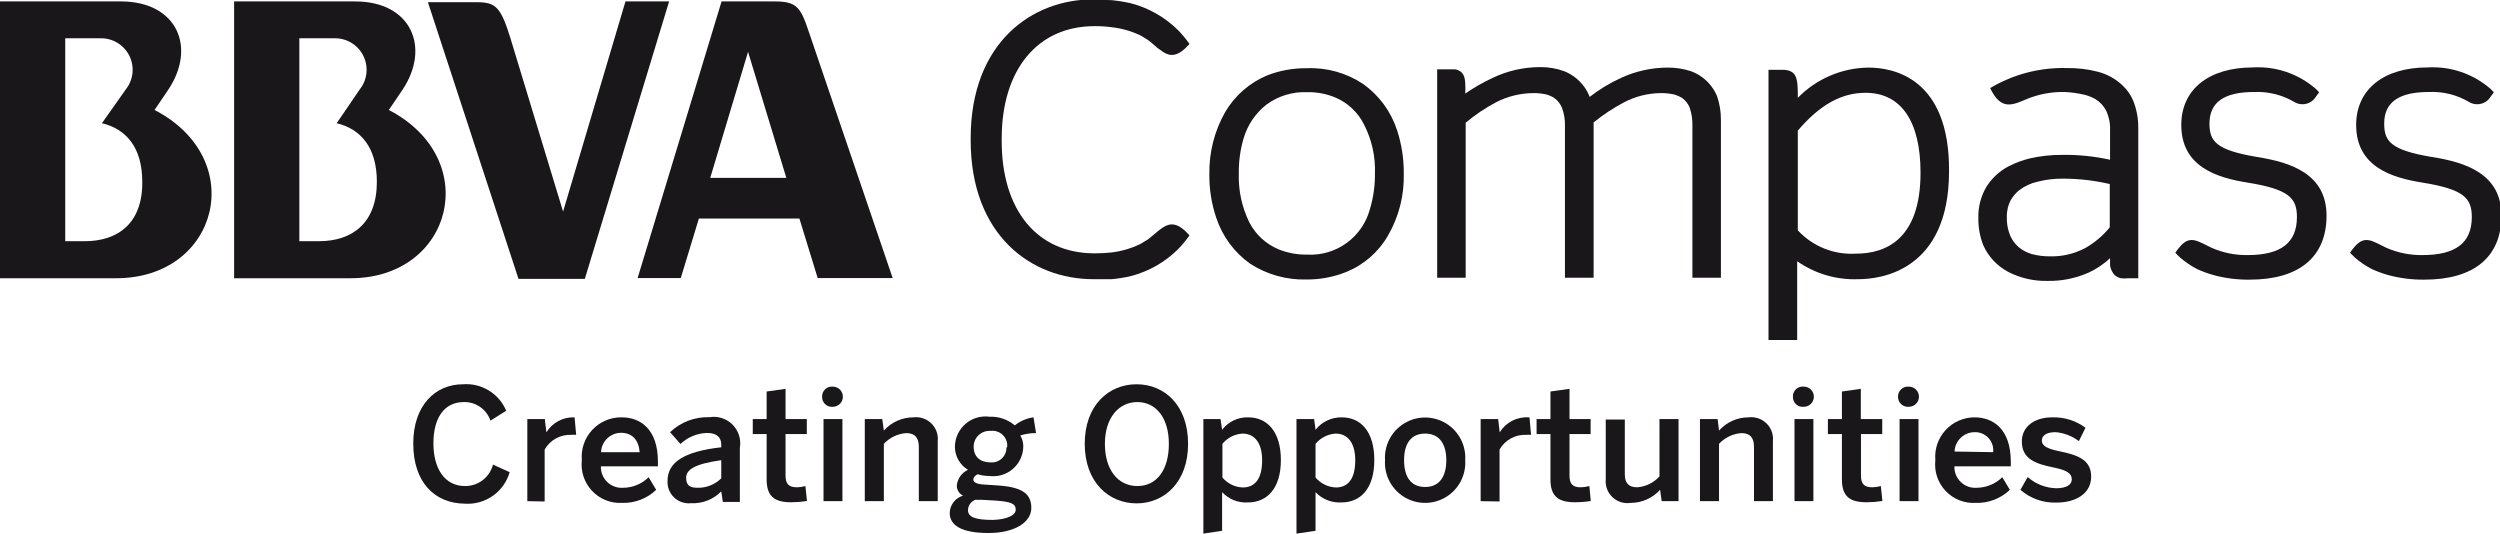
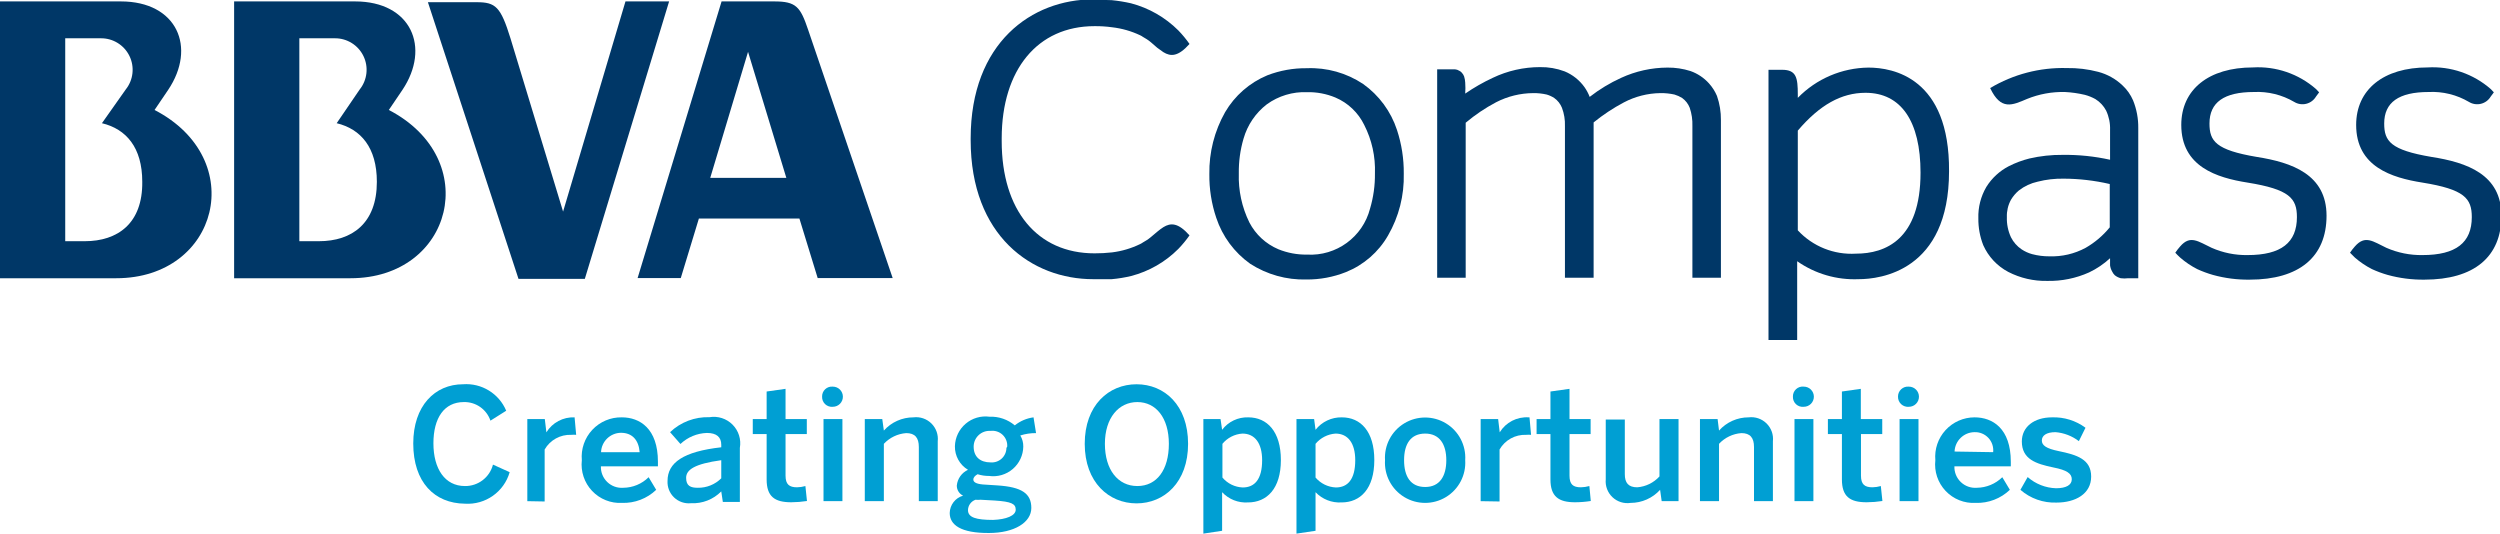
<svg xmlns="http://www.w3.org/2000/svg" id="Capa_1" data-name="Capa 1" viewBox="0 0 158.68 33.87">
  <defs>
-     <style>.cls-1{fill:#1a171b;}</style>
+     <style>.cls-1{fill:#003767;}.cls-2{fill:#009fd3;}</style>
  </defs>
  <path class="cls-1" d="M136.13,21.86a6.37,6.37,0,0,0-4.49,1.92v-.21c0-1.07-.09-1.57-1-1.57h-.86V39.15h1.82v-5a6.33,6.33,0,0,0,3.91,1.14c1.34,0,5.73-.5,5.73-6.85C141.28,22.5,137.68,21.86,136.13,21.86Zm-.8,11.81a4.65,4.65,0,0,1-3.69-1.48V25.86c1.39-1.63,2.76-2.4,4.3-2.4,2.25,0,3.49,1.8,3.49,5.07C139.43,32.78,137.2,33.67,135.33,33.67Z" transform="translate(-17.53 -17.57)" />
  <path class="cls-1" d="M152.26,23a3.57,3.57,0,0,0-1.55-.87,7.41,7.41,0,0,0-2-.24,9,9,0,0,0-4.86,1.27c.68,1.44,1.4,1.09,2.34.69a6,6,0,0,1,2.41-.44,7.08,7.08,0,0,1,1.26.18,2.93,2.93,0,0,1,.67.27,1.9,1.9,0,0,1,.68.73,2.65,2.65,0,0,1,.25,1.23v1.89a13.06,13.06,0,0,0-3-.31,9,9,0,0,0-2.12.23,6.21,6.21,0,0,0-1.31.49,3.67,3.67,0,0,0-1.42,1.31,3.72,3.72,0,0,0-.51,2,4.52,4.52,0,0,0,.31,1.7,3.55,3.55,0,0,0,1.59,1.7,5.17,5.17,0,0,0,2.47.57h0a6.17,6.17,0,0,0,2.66-.54,5.37,5.37,0,0,0,1.33-.9c0,.18,0,.32,0,.45a1.06,1.06,0,0,0,.13.39.81.81,0,0,0,.17.24,1,1,0,0,0,.38.19,1.78,1.78,0,0,0,.47,0h.64V25.71a4.54,4.54,0,0,0-.33-1.77A2.83,2.83,0,0,0,152.26,23Zm-.82,9a5.52,5.52,0,0,1-1.53,1.3,4.52,4.52,0,0,1-2.3.54,4.19,4.19,0,0,1-1.1-.14,2.34,2.34,0,0,1-.66-.3,2,2,0,0,1-.68-.77,2.83,2.83,0,0,1-.26-1.28,2.13,2.13,0,0,1,.26-1.1,2.31,2.31,0,0,1,.5-.59,3,3,0,0,1,1.2-.56,6.21,6.21,0,0,1,1.64-.19,13.17,13.17,0,0,1,2.93.34Z" transform="translate(-17.53 -17.57)" />
  <path class="cls-1" d="M87,19.23a7.59,7.59,0,0,1,1.11.07,5.69,5.69,0,0,1,1.79.51l0,0a1,1,0,0,1,.17.1l.25.15h0l.13.09.15.12.38.33.39.28c.47.29.94.29,1.66-.52a7.07,7.07,0,0,0-.71-.86,6.65,6.65,0,0,0-3-1.72h0a9.88,9.88,0,0,0-1.23-.2c-.36,0-.75-.05-1.18-.05-3.87,0-7.77,2.73-7.77,8.83v.1c0,6.1,3.9,8.83,7.77,8.83.43,0,.82,0,1.18,0a8.32,8.32,0,0,0,1.23-.2h0a6.55,6.55,0,0,0,3-1.72,7.07,7.07,0,0,0,.71-.86c-.72-.81-1.19-.81-1.66-.52a3.89,3.89,0,0,0-.39.29l-.38.32-.15.12-.13.09h0l-.25.15a1,1,0,0,1-.17.1l0,0a5.66,5.66,0,0,1-1.79.53,9.41,9.41,0,0,1-1.11.06c-3.63,0-5.89-2.73-5.89-7.12v-.2C81.12,22,83.38,19.23,87,19.23Z" transform="translate(-17.53 -17.57)" />
  <path class="cls-1" d="M160.77,27.53c-2.6-.44-3-1-3-2.12,0-1.34.92-2,2.82-2a4.62,4.62,0,0,1,2.56.63,1,1,0,0,0,1.38-.34,3.16,3.16,0,0,0,.2-.27l-.2-.21a5.58,5.58,0,0,0-4-1.37c-2.81,0-4.55,1.4-4.55,3.65,0,2.65,2.25,3.35,4.21,3.66,2.66.43,3.13,1,3.13,2.19,0,1.62-1,2.41-3.13,2.41a5.43,5.43,0,0,1-2.28-.46h0c-.87-.41-1.36-.83-2-.09a3.74,3.74,0,0,0-.31.4c.08.09.18.19.31.31a5.39,5.39,0,0,0,1.08.73,7.07,7.07,0,0,0,1,.37,8.3,8.3,0,0,0,2.33.3c3.14,0,4.88-1.44,4.88-4.06S163,27.88,160.77,27.53Z" transform="translate(-17.53 -17.57)" />
  <path class="cls-1" d="M171.86,27.53c-2.6-.44-3-1-3-2.12,0-1.34.92-2,2.82-2a4.59,4.59,0,0,1,2.56.63,1,1,0,0,0,1.38-.34l.2-.27-.2-.21a5.59,5.59,0,0,0-4-1.37c-2.8,0-4.54,1.4-4.54,3.65,0,2.65,2.25,3.35,4.21,3.66,2.66.43,3.13,1,3.13,2.19,0,1.62-1,2.41-3.13,2.41a5.48,5.48,0,0,1-2.29-.46h0c-.86-.41-1.35-.83-2-.09a3.74,3.74,0,0,0-.31.4l.31.31a5.39,5.39,0,0,0,1.08.73,6.9,6.9,0,0,0,1,.37,8.41,8.41,0,0,0,2.33.3c3.15,0,4.89-1.44,4.89-4.06S174.11,27.88,171.86,27.53Z" transform="translate(-17.53 -17.57)" />
  <path class="cls-1" d="M104.05,22.9a6,6,0,0,0-3.57-1,6.75,6.75,0,0,0-2.51.45,5.59,5.59,0,0,0-2.68,2.34,7.73,7.73,0,0,0-1,3.93,8.36,8.36,0,0,0,.44,2.78,5.83,5.83,0,0,0,2.15,2.91,6.28,6.28,0,0,0,3.57,1,6.64,6.64,0,0,0,2.51-.47,5.39,5.39,0,0,0,2.67-2.32,7.46,7.46,0,0,0,1-3.93,8.61,8.61,0,0,0-.43-2.77A5.8,5.8,0,0,0,104.05,22.9Zm.44,7.91a3.9,3.9,0,0,1-4,2.92,4.65,4.65,0,0,1-1.82-.34,3.7,3.7,0,0,1-1.84-1.7,6.57,6.57,0,0,1-.67-3.11,7.43,7.43,0,0,1,.3-2.21,4.21,4.21,0,0,1,1.48-2.18,4.09,4.09,0,0,1,2.55-.77,4.45,4.45,0,0,1,1.8.34,3.6,3.6,0,0,1,1.83,1.74,6.27,6.27,0,0,1,.68,3.08A7.52,7.52,0,0,1,104.49,30.81Z" transform="translate(-17.53 -17.57)" />
  <path class="cls-1" d="M126,22.86a2.87,2.87,0,0,0-1.17-.78,4.65,4.65,0,0,0-1.46-.22,7.11,7.11,0,0,0-2.94.65,10,10,0,0,0-2,1.21,2.81,2.81,0,0,0-.33-.62,2.92,2.92,0,0,0-1.26-1,4.23,4.23,0,0,0-1.56-.27,6.94,6.94,0,0,0-3,.68,12.07,12.07,0,0,0-1.75,1v0a4.73,4.73,0,0,0,0-.7,1.59,1.59,0,0,0-.07-.39.69.69,0,0,0-.15-.24.45.45,0,0,0-.16-.12.58.58,0,0,0-.27-.09l-.27,0h-.86V35.2h1.81V25.36a10.89,10.89,0,0,1,1.93-1.3,5.21,5.21,0,0,1,2.36-.58,3.63,3.63,0,0,1,.85.09,1.78,1.78,0,0,1,.48.22,1.4,1.4,0,0,1,.49.62,3,3,0,0,1,.19,1.16V35.2h1.82V25.34a11.81,11.81,0,0,1,1.92-1.27,5.11,5.11,0,0,1,2.31-.59,3.9,3.9,0,0,1,.9.09,2,2,0,0,1,.49.22,1.38,1.38,0,0,1,.48.62,3.27,3.27,0,0,1,.17,1.16V35.2h1.81v-10a4.52,4.52,0,0,0-.25-1.54A2.86,2.86,0,0,0,126,22.86Z" transform="translate(-17.53 -17.57)" />
  <path class="cls-1" d="M68.82,19.45c-.49-1.45-.76-1.79-2.14-1.79H63.33L58,35.22h2.74l1.15-3.78h6.38l1.16,3.78h4.76Zm-6.21,9.41,2.4-8,2.43,8Z" transform="translate(-17.53 -17.57)" />
  <path class="cls-1" d="M42.21,24.55l.86-1.27c1.81-2.7.56-5.62-3-5.62H32.39V35.23h7.39C46.26,35.23,48.21,27.67,42.21,24.55Zm-4.44,8.33H36.53V20h2.25a2,2,0,0,1,1.58,3.25L38.9,25.39c1.53.37,2.55,1.54,2.55,3.72C41.45,31.75,39.87,32.88,37.77,32.88Z" transform="translate(-17.53 -17.57)" />
  <path class="cls-1" d="M27.34,24.55l.86-1.27c1.82-2.7.57-5.62-3-5.62H17.53V35.23h7.38C31.4,35.23,33.36,27.67,27.34,24.55Zm-4.43,8.33H21.67V20h2.25a2,2,0,0,1,1.59,3.25L24,25.39c1.54.37,2.56,1.54,2.56,3.72C26.59,31.75,25,32.88,22.91,32.88Z" transform="translate(-17.53 -17.57)" />
  <path class="cls-1" d="M57.23,17.66,53.27,31,49.93,20c-.62-2-.94-2.29-2.14-2.29h-3.1l5.75,17.56h4.21L60,17.66Z" transform="translate(-17.53 -17.57)" />
-   <path class="cls-1" d="M43.76,45.72c0-2.39,1.37-3.76,3.16-3.76a2.75,2.75,0,0,1,2.74,1.68l-1,.63a1.74,1.74,0,0,0-1.69-1.18c-1.24,0-1.93,1-1.93,2.62s.73,2.71,2,2.71a1.81,1.81,0,0,0,1.78-1.36l1.06.48a2.77,2.77,0,0,1-2.84,2C45.11,49.52,43.76,48.18,43.76,45.72Z" transform="translate(-17.53 -17.57)" />
-   <path class="cls-1" d="M51,49.38V44.17h1.11l.1.84h0A2,2,0,0,1,54,44.06h0l.1,1.11a1.56,1.56,0,0,0-.31,0,1.86,1.86,0,0,0-1.69.93v3.3Z" transform="translate(-17.53 -17.57)" />
-   <path class="cls-1" d="M54.46,46.78A2.5,2.5,0,0,1,57,44.06c1.13,0,2.29.7,2.29,2.82v.29H55.67a1.32,1.32,0,0,0,1.42,1.36,2.31,2.31,0,0,0,1.61-.67l.48.8a3,3,0,0,1-2.16.83A2.44,2.44,0,0,1,54.46,46.78Zm3.67-.51c-.06-.76-.46-1.23-1.19-1.23a1.28,1.28,0,0,0-1.26,1.23Z" transform="translate(-17.53 -17.57)" />
-   <path class="cls-1" d="M59.9,48.09c0-1.15,1-1.86,3.41-2.13V45.8c0-.48-.29-.75-.91-.75a2.56,2.56,0,0,0-1.68.7L60.06,45a3.46,3.46,0,0,1,2.5-.95A1.68,1.68,0,0,1,64.49,46v3.43H63.41l-.1-.67a2.52,2.52,0,0,1-1.92.75A1.35,1.35,0,0,1,59.9,48.09Zm3.41-.16V46.78c-1.68.23-2.23.6-2.23,1.12s.29.63.74.63A2.07,2.07,0,0,0,63.31,47.93Z" transform="translate(-17.53 -17.57)" />
-   <path class="cls-1" d="M66.19,48V45.12h-.88v-.95h.88V42.42l1.2-.17v1.92h1.35v.95H67.39v2.64c0,.56.24.74.73.74a2,2,0,0,0,.53-.08l.1.95a6.75,6.75,0,0,1-1,.08C66.69,49.45,66.19,49.08,66.19,48Z" transform="translate(-17.53 -17.57)" />
-   <path class="cls-1" d="M69.71,42.75a.62.62,0,0,1,.68-.64.64.64,0,1,1,0,1.28A.62.62,0,0,1,69.71,42.75Zm.09,6.63V44.17H71v5.21Z" transform="translate(-17.53 -17.57)" />
-   <path class="cls-1" d="M72.42,49.38V44.17h1.11l.1.73a2.51,2.51,0,0,1,1.88-.84,1.38,1.38,0,0,1,1.54,1.52v3.8h-1.2V45.94c0-.58-.24-.88-.8-.88a2.16,2.16,0,0,0-1.42.68v3.64Z" transform="translate(-17.53 -17.57)" />
-   <path class="cls-1" d="M77.81,50.13a1.17,1.17,0,0,1,.85-1.1.7.7,0,0,1-.4-.64,1.23,1.23,0,0,1,.71-1,1.71,1.71,0,0,1-.83-1.5,1.94,1.94,0,0,1,2.2-1.87,2.33,2.33,0,0,1,1.6.55,2.4,2.4,0,0,1,1.19-.51l.16,1a3.19,3.19,0,0,0-1,.15,1.32,1.32,0,0,1,.19.71,1.91,1.91,0,0,1-2.17,1.86,2.38,2.38,0,0,1-.73-.11c-.16.09-.27.2-.27.34s.14.27.6.31l.93.06c1.54.1,2.15.51,2.15,1.43s-1.08,1.59-2.69,1.59C78.52,51.41,77.81,50.89,77.81,50.13ZM82,49.92c0-.37-.27-.51-1.33-.58l-.9-.05a1.73,1.73,0,0,1-.32,0,.71.71,0,0,0-.48.66c0,.47.53.62,1.59.62C81.4,50.54,82,50.3,82,49.92Zm-.54-4a.94.94,0,0,0-1.06-1,1,1,0,0,0-1.07,1c0,.64.41,1,1.08,1A.93.93,0,0,0,81.41,46Z" transform="translate(-17.53 -17.57)" />
-   <path class="cls-1" d="M86.38,45.74c0-2.45,1.52-3.78,3.29-3.78s3.27,1.33,3.27,3.78-1.52,3.78-3.27,3.78S86.38,48.19,86.38,45.74Zm5.34,0c0-1.65-.82-2.65-2-2.65s-2.06,1-2.06,2.65.83,2.68,2.06,2.68S91.72,47.4,91.72,45.74Z" transform="translate(-17.53 -17.57)" />
-   <path class="cls-1" d="M93.91,51.44V44.17H95l.1.68a2,2,0,0,1,1.66-.79c1.19,0,2.07.89,2.07,2.71s-.89,2.69-2.09,2.69a2.06,2.06,0,0,1-1.64-.65v2.45Zm3.73-4.66c0-1.09-.47-1.69-1.25-1.69a1.8,1.8,0,0,0-1.27.65v2.14a1.77,1.77,0,0,0,1.29.63C97.16,48.51,97.64,48,97.64,46.78Z" transform="translate(-17.53 -17.57)" />
-   <path class="cls-1" d="M99.82,51.44V44.17h1.12l.09.68a2.07,2.07,0,0,1,1.67-.79c1.19,0,2.06.89,2.06,2.71s-.88,2.69-2.08,2.69a2.1,2.1,0,0,1-1.65-.65v2.45Zm3.73-4.66c0-1.09-.47-1.69-1.25-1.69a1.82,1.82,0,0,0-1.27.65v2.14a1.79,1.79,0,0,0,1.29.63C103.07,48.51,103.55,48,103.55,46.78Z" transform="translate(-17.53 -17.57)" />
-   <path class="cls-1" d="M105.44,46.78a2.55,2.55,0,1,1,5.09,0,2.55,2.55,0,1,1-5.09,0Zm3.89,0c0-1-.42-1.69-1.34-1.69s-1.34.66-1.34,1.69.41,1.7,1.34,1.7S109.33,47.78,109.33,46.78Z" transform="translate(-17.53 -17.57)" />
-   <path class="cls-1" d="M111.51,49.38V44.17h1.11l.1.84h0a2,2,0,0,1,1.84-.95h.05l.1,1.11a1.56,1.56,0,0,0-.31,0,1.86,1.86,0,0,0-1.69.93v3.3Z" transform="translate(-17.53 -17.57)" />
-   <path class="cls-1" d="M115.94,48V45.12h-.88v-.95h.88V42.42l1.21-.17v1.92h1.34v.95h-1.34v2.64c0,.56.23.74.72.74a2.12,2.12,0,0,0,.54-.08l.09.95a6.61,6.61,0,0,1-1,.08C116.45,49.45,115.94,49.08,115.94,48Z" transform="translate(-17.53 -17.57)" />
-   <path class="cls-1" d="M119.45,48v-3.8h1.21v3.47c0,.55.23.83.79.83a2.13,2.13,0,0,0,1.41-.69V44.17h1.21v5.21H123l-.1-.72a2.53,2.53,0,0,1-1.87.83A1.38,1.38,0,0,1,119.45,48Z" transform="translate(-17.53 -17.57)" />
-   <path class="cls-1" d="M125.43,49.38V44.17h1.12l.09.73a2.51,2.51,0,0,1,1.88-.84,1.38,1.38,0,0,1,1.54,1.52v3.8h-1.2V45.94c0-.58-.24-.88-.8-.88a2.16,2.16,0,0,0-1.42.68v3.64Z" transform="translate(-17.53 -17.57)" />
-   <path class="cls-1" d="M131.33,42.75a.62.62,0,0,1,.69-.64.64.64,0,1,1,0,1.28A.62.62,0,0,1,131.33,42.75Zm.1,6.63V44.17h1.2v5.21Z" transform="translate(-17.53 -17.57)" />
-   <path class="cls-1" d="M134.44,48V45.12h-.89v-.95h.89V42.42l1.2-.17v1.92H137v.95h-1.35v2.64c0,.56.24.74.73.74a2.11,2.11,0,0,0,.53-.08l.1.95a6.78,6.78,0,0,1-1,.08C134.94,49.45,134.44,49.08,134.44,48Z" transform="translate(-17.53 -17.57)" />
-   <path class="cls-1" d="M138,42.75a.63.63,0,0,1,.69-.64.64.64,0,1,1,0,1.28A.63.63,0,0,1,138,42.75Zm.1,6.63V44.17h1.2v5.21Z" transform="translate(-17.53 -17.57)" />
-   <path class="cls-1" d="M140.37,46.78a2.5,2.5,0,0,1,2.49-2.72c1.14,0,2.3.7,2.3,2.82v.29h-3.58A1.32,1.32,0,0,0,143,48.53a2.35,2.35,0,0,0,1.62-.67l.48.8a3,3,0,0,1-2.17.83A2.44,2.44,0,0,1,140.37,46.78Zm3.67-.51A1.15,1.15,0,0,0,142.85,45a1.28,1.28,0,0,0-1.26,1.23Z" transform="translate(-17.53 -17.57)" />
-   <path class="cls-1" d="M145.77,48.66l.46-.81a2.86,2.86,0,0,0,1.8.71c.65,0,1-.21,1-.57s-.3-.58-1.17-.75c-1.1-.23-2-.52-2-1.65,0-.92.77-1.53,1.92-1.53a3.37,3.37,0,0,1,2.12.66l-.42.85A2.83,2.83,0,0,0,148,45c-.59,0-.87.22-.87.53s.28.51,1.06.67c1.17.24,2.07.52,2.07,1.62s-1,1.65-2.2,1.65A3.3,3.3,0,0,1,145.77,48.66Z" transform="translate(-17.53 -17.57)" />
+   <path class="cls-2" d="M43.76,45.72c0-2.39,1.37-3.76,3.16-3.76a2.75,2.75,0,0,1,2.74,1.68l-1,.63a1.74,1.74,0,0,0-1.69-1.18c-1.24,0-1.93,1-1.93,2.62s.73,2.71,2,2.71a1.81,1.81,0,0,0,1.78-1.36l1.06.48a2.77,2.77,0,0,1-2.84,2C45.11,49.52,43.76,48.18,43.76,45.72Z" transform="translate(-17.53 -17.57)" />
+   <path class="cls-2" d="M51,49.38V44.17h1.11l.1.84h0A2,2,0,0,1,54,44.06h0l.1,1.11a1.56,1.56,0,0,0-.31,0,1.86,1.86,0,0,0-1.69.93v3.3Z" transform="translate(-17.53 -17.57)" />
+   <path class="cls-2" d="M54.46,46.78A2.5,2.5,0,0,1,57,44.06c1.13,0,2.29.7,2.29,2.82v.29H55.67a1.32,1.32,0,0,0,1.42,1.36,2.31,2.31,0,0,0,1.61-.67l.48.8a3,3,0,0,1-2.16.83A2.44,2.44,0,0,1,54.46,46.78Zm3.67-.51c-.06-.76-.46-1.23-1.19-1.23a1.28,1.28,0,0,0-1.26,1.23Z" transform="translate(-17.53 -17.57)" />
+   <path class="cls-2" d="M59.9,48.09c0-1.15,1-1.86,3.41-2.13V45.8c0-.48-.29-.75-.91-.75a2.56,2.56,0,0,0-1.68.7L60.06,45a3.46,3.46,0,0,1,2.5-.95A1.68,1.68,0,0,1,64.49,46v3.43H63.41l-.1-.67a2.52,2.52,0,0,1-1.92.75A1.35,1.35,0,0,1,59.9,48.09Zm3.41-.16V46.78c-1.68.23-2.23.6-2.23,1.12s.29.63.74.63A2.07,2.07,0,0,0,63.31,47.93Z" transform="translate(-17.53 -17.57)" />
+   <path class="cls-2" d="M66.19,48V45.12h-.88v-.95h.88V42.42l1.2-.17v1.92h1.35v.95H67.39v2.64c0,.56.24.74.73.74a2,2,0,0,0,.53-.08l.1.95a6.75,6.75,0,0,1-1,.08C66.69,49.45,66.19,49.08,66.19,48Z" transform="translate(-17.53 -17.57)" />
+   <path class="cls-2" d="M69.71,42.75a.62.62,0,0,1,.68-.64.64.64,0,1,1,0,1.28A.62.62,0,0,1,69.71,42.75Zm.09,6.63V44.17H71v5.21Z" transform="translate(-17.53 -17.57)" />
+   <path class="cls-2" d="M72.42,49.38V44.17h1.11l.1.73a2.51,2.51,0,0,1,1.88-.84,1.38,1.38,0,0,1,1.54,1.52v3.8h-1.2V45.94c0-.58-.24-.88-.8-.88a2.16,2.16,0,0,0-1.42.68v3.64Z" transform="translate(-17.53 -17.57)" />
+   <path class="cls-2" d="M77.81,50.13a1.17,1.17,0,0,1,.85-1.1.7.7,0,0,1-.4-.64,1.23,1.23,0,0,1,.71-1,1.71,1.71,0,0,1-.83-1.5,1.94,1.94,0,0,1,2.2-1.87,2.33,2.33,0,0,1,1.6.55,2.4,2.4,0,0,1,1.19-.51l.16,1a3.19,3.19,0,0,0-1,.15,1.32,1.32,0,0,1,.19.71,1.91,1.91,0,0,1-2.17,1.86,2.38,2.38,0,0,1-.73-.11c-.16.09-.27.2-.27.34s.14.27.6.31l.93.06c1.54.1,2.15.51,2.15,1.43s-1.08,1.59-2.69,1.59C78.52,51.41,77.81,50.89,77.81,50.13ZM82,49.92c0-.37-.27-.51-1.33-.58l-.9-.05a1.73,1.73,0,0,1-.32,0,.71.71,0,0,0-.48.66c0,.47.53.62,1.59.62C81.4,50.54,82,50.3,82,49.92Zm-.54-4a.94.94,0,0,0-1.06-1,1,1,0,0,0-1.07,1c0,.64.41,1,1.08,1A.93.93,0,0,0,81.41,46Z" transform="translate(-17.53 -17.57)" />
+   <path class="cls-2" d="M86.38,45.74c0-2.45,1.52-3.78,3.29-3.78s3.27,1.33,3.27,3.78-1.52,3.78-3.27,3.78S86.38,48.19,86.38,45.74Zm5.34,0c0-1.65-.82-2.65-2-2.65s-2.06,1-2.06,2.65.83,2.68,2.06,2.68S91.72,47.4,91.72,45.74Z" transform="translate(-17.53 -17.57)" />
+   <path class="cls-2" d="M93.91,51.44V44.17H95l.1.68a2,2,0,0,1,1.66-.79c1.19,0,2.07.89,2.07,2.71s-.89,2.69-2.09,2.69a2.06,2.06,0,0,1-1.64-.65v2.45Zm3.73-4.66c0-1.09-.47-1.69-1.25-1.69a1.8,1.8,0,0,0-1.27.65v2.14a1.77,1.77,0,0,0,1.29.63C97.16,48.51,97.64,48,97.64,46.78Z" transform="translate(-17.53 -17.57)" />
+   <path class="cls-2" d="M99.82,51.44V44.17h1.12l.09.68a2.07,2.07,0,0,1,1.67-.79c1.19,0,2.06.89,2.06,2.71s-.88,2.69-2.08,2.69a2.1,2.1,0,0,1-1.65-.65v2.45Zm3.73-4.66c0-1.09-.47-1.69-1.25-1.69a1.82,1.82,0,0,0-1.27.65v2.14a1.79,1.79,0,0,0,1.29.63C103.07,48.51,103.55,48,103.55,46.78Z" transform="translate(-17.53 -17.57)" />
+   <path class="cls-2" d="M105.44,46.78a2.55,2.55,0,1,1,5.09,0,2.55,2.55,0,1,1-5.09,0Zm3.89,0c0-1-.42-1.69-1.34-1.69s-1.34.66-1.34,1.69.41,1.7,1.34,1.7S109.33,47.78,109.33,46.78Z" transform="translate(-17.53 -17.57)" />
+   <path class="cls-2" d="M111.51,49.38V44.17h1.11l.1.84h0a2,2,0,0,1,1.84-.95h.05l.1,1.11a1.56,1.56,0,0,0-.31,0,1.86,1.86,0,0,0-1.69.93v3.3Z" transform="translate(-17.53 -17.57)" />
+   <path class="cls-2" d="M115.94,48V45.12h-.88v-.95h.88V42.42l1.21-.17v1.92h1.34v.95h-1.34v2.64c0,.56.23.74.72.74a2.12,2.12,0,0,0,.54-.08l.09.95a6.61,6.61,0,0,1-1,.08C116.45,49.45,115.94,49.08,115.94,48Z" transform="translate(-17.53 -17.57)" />
+   <path class="cls-2" d="M119.45,48v-3.8h1.21v3.47c0,.55.23.83.79.83a2.13,2.13,0,0,0,1.41-.69V44.17h1.21v5.21H123l-.1-.72a2.53,2.53,0,0,1-1.87.83A1.38,1.38,0,0,1,119.45,48Z" transform="translate(-17.53 -17.57)" />
+   <path class="cls-2" d="M125.43,49.38V44.17h1.12l.09.73a2.51,2.51,0,0,1,1.88-.84,1.38,1.38,0,0,1,1.54,1.52v3.8h-1.2V45.94c0-.58-.24-.88-.8-.88a2.16,2.16,0,0,0-1.42.68v3.64Z" transform="translate(-17.53 -17.57)" />
+   <path class="cls-2" d="M131.33,42.75a.62.62,0,0,1,.69-.64.64.64,0,1,1,0,1.28A.62.62,0,0,1,131.33,42.75Zm.1,6.63V44.17h1.2v5.21Z" transform="translate(-17.53 -17.57)" />
+   <path class="cls-2" d="M134.44,48V45.12h-.89v-.95h.89V42.42l1.2-.17v1.92H137v.95h-1.35v2.64c0,.56.24.74.73.74a2.11,2.11,0,0,0,.53-.08l.1.95a6.78,6.78,0,0,1-1,.08C134.94,49.45,134.44,49.08,134.44,48Z" transform="translate(-17.53 -17.57)" />
+   <path class="cls-2" d="M138,42.75a.63.63,0,0,1,.69-.64.64.64,0,1,1,0,1.28A.63.63,0,0,1,138,42.75Zm.1,6.63V44.17h1.2v5.21Z" transform="translate(-17.53 -17.57)" />
+   <path class="cls-2" d="M140.37,46.78a2.5,2.5,0,0,1,2.49-2.72c1.14,0,2.3.7,2.3,2.82v.29h-3.58A1.32,1.32,0,0,0,143,48.53a2.35,2.35,0,0,0,1.62-.67l.48.8a3,3,0,0,1-2.17.83A2.44,2.44,0,0,1,140.37,46.78Zm3.67-.51A1.15,1.15,0,0,0,142.85,45a1.28,1.28,0,0,0-1.26,1.23Z" transform="translate(-17.53 -17.57)" />
+   <path class="cls-2" d="M145.77,48.66l.46-.81a2.86,2.86,0,0,0,1.8.71c.65,0,1-.21,1-.57s-.3-.58-1.17-.75c-1.1-.23-2-.52-2-1.65,0-.92.77-1.53,1.92-1.53a3.37,3.37,0,0,1,2.12.66l-.42.85A2.83,2.83,0,0,0,148,45c-.59,0-.87.22-.87.53s.28.51,1.06.67c1.17.24,2.07.52,2.07,1.62s-1,1.65-2.2,1.65A3.3,3.3,0,0,1,145.77,48.66Z" transform="translate(-17.53 -17.57)" />
</svg>
